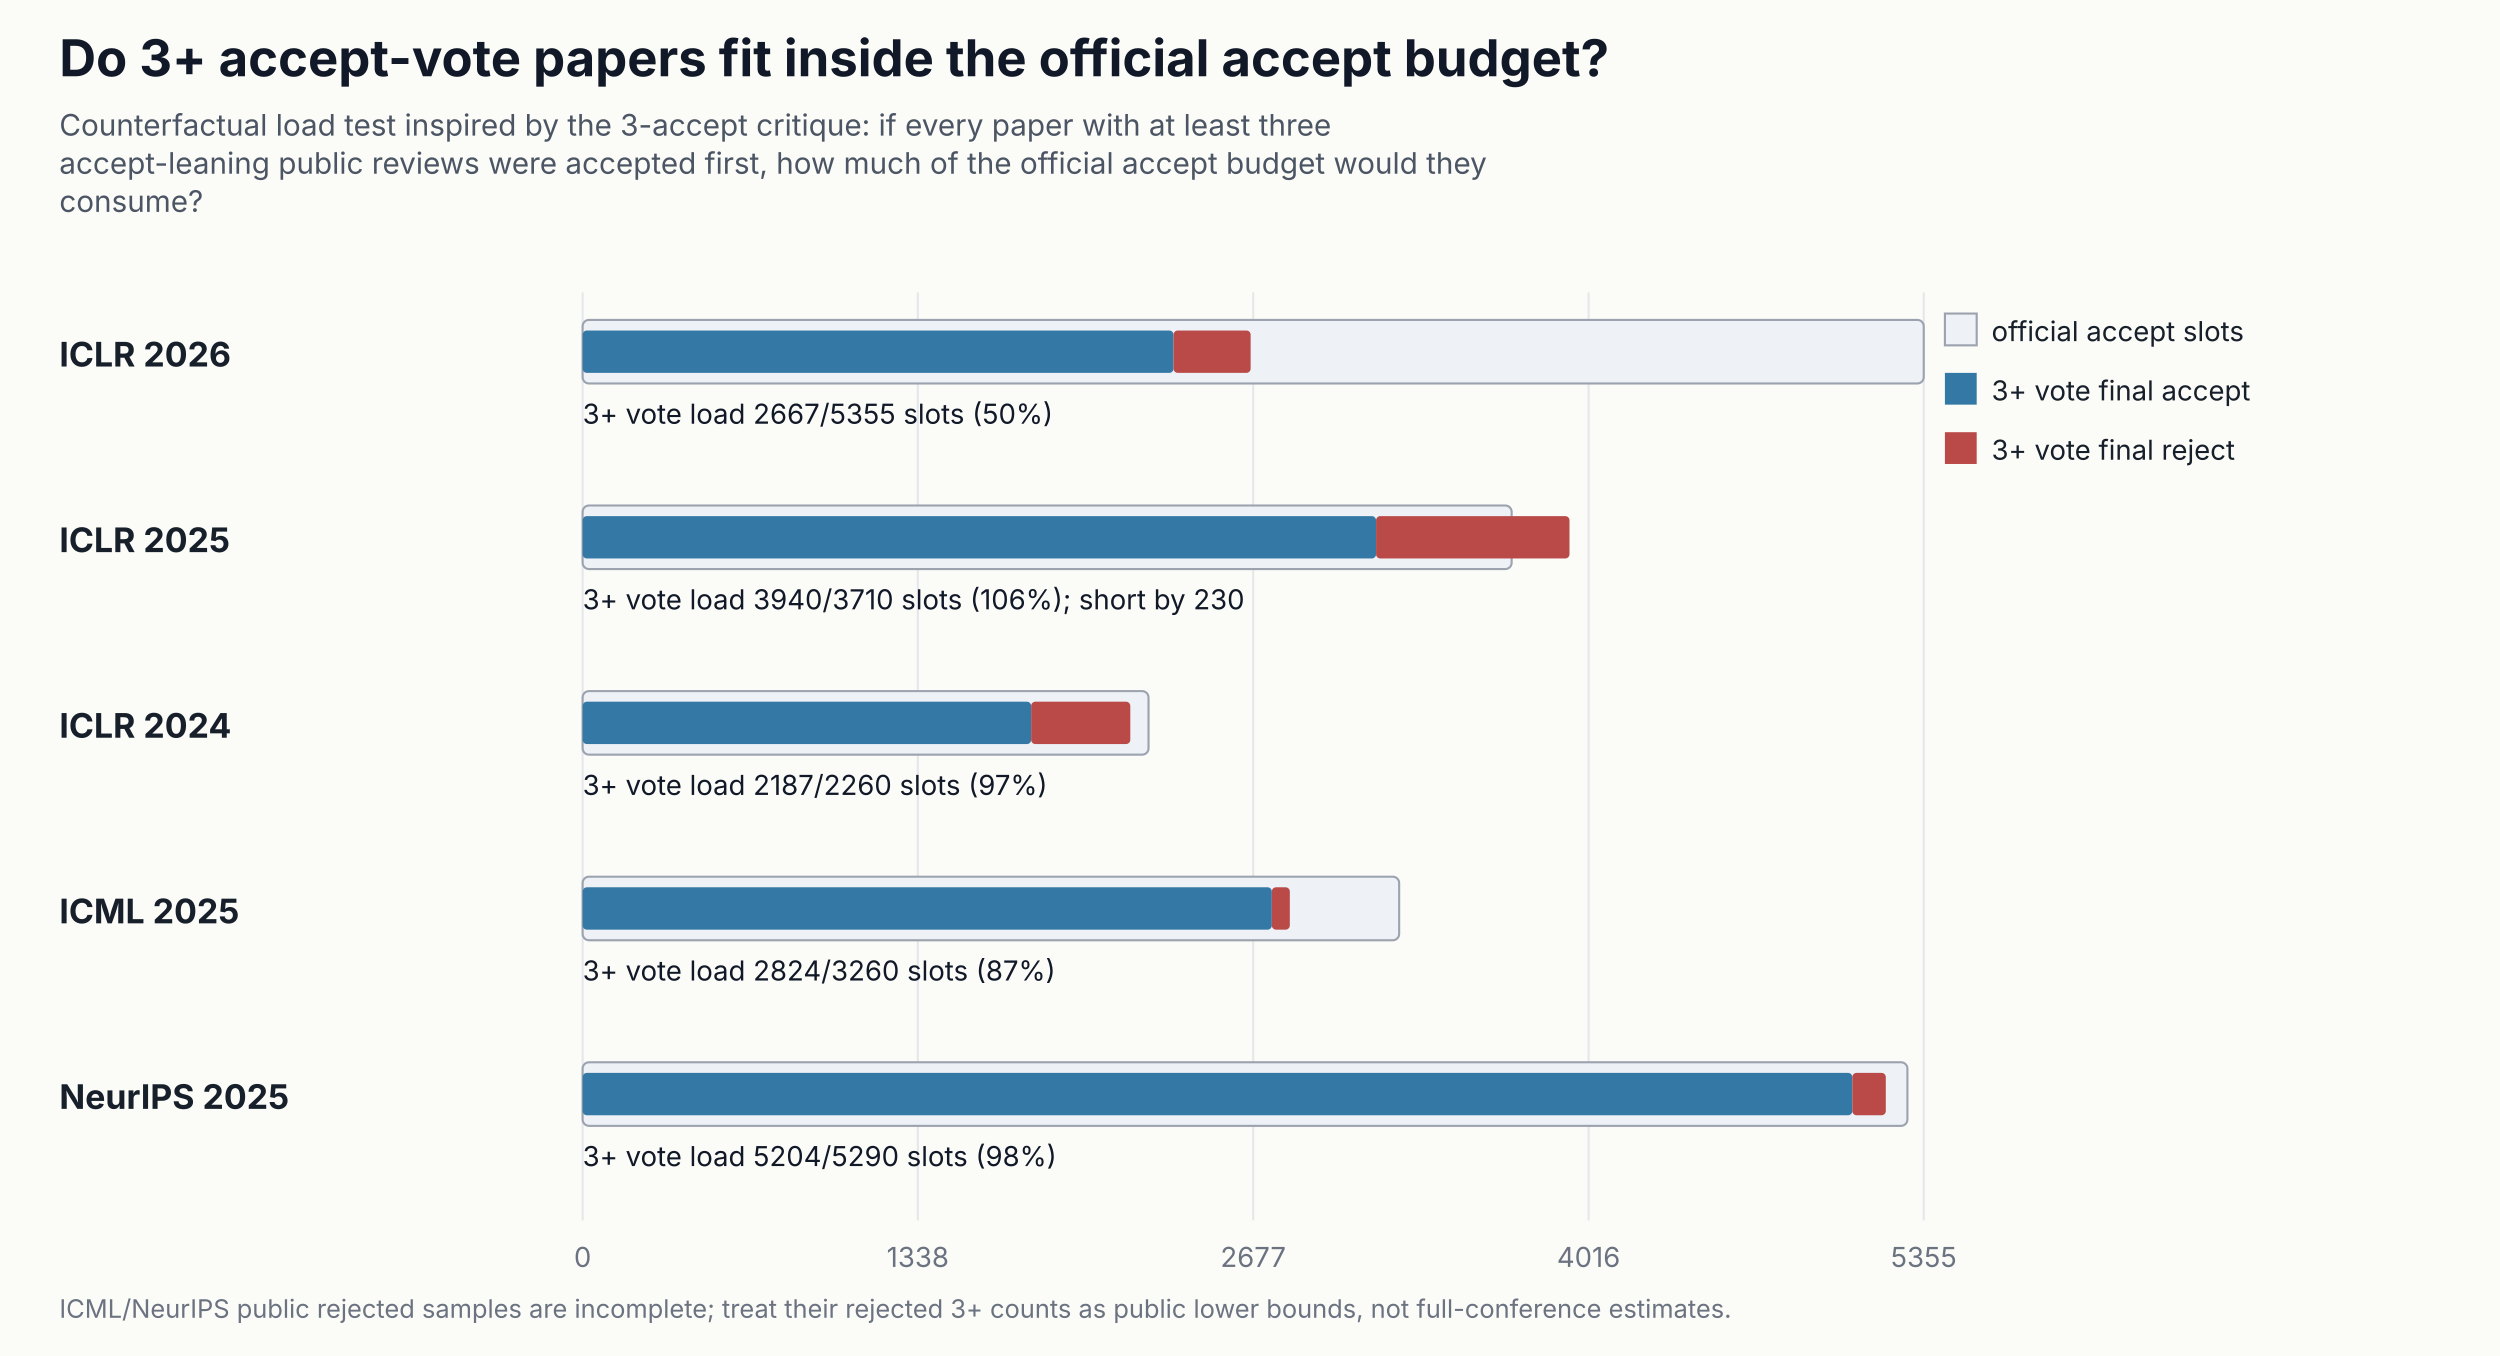
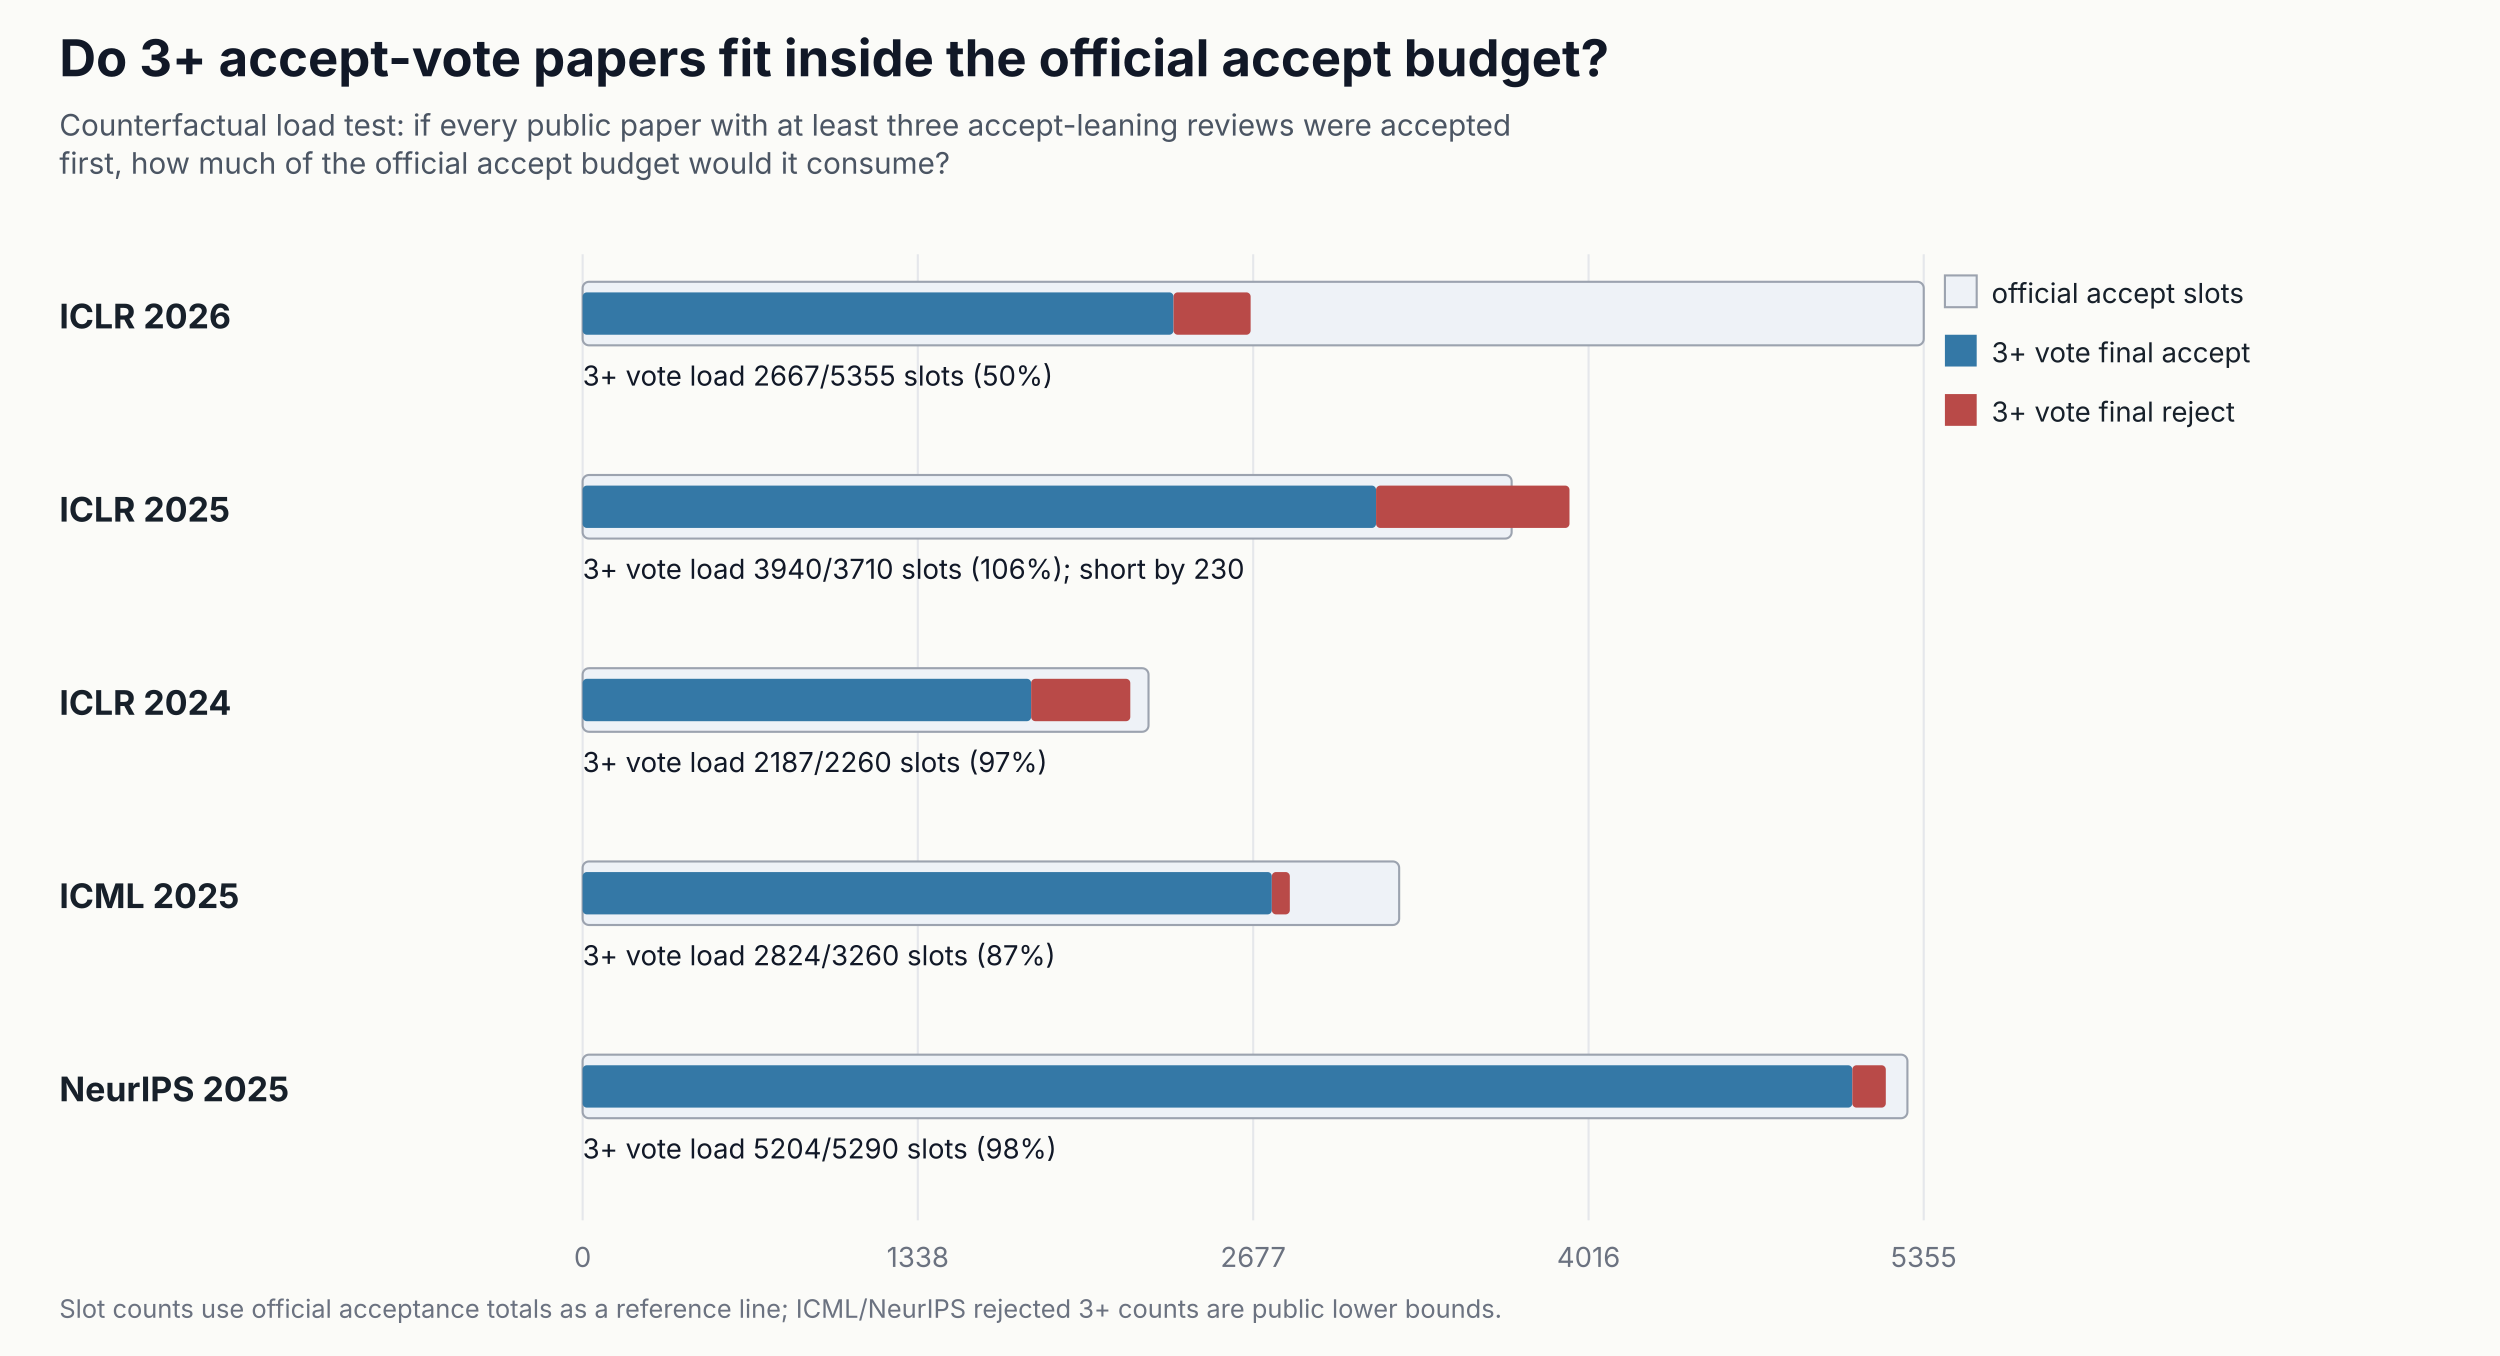
<svg xmlns="http://www.w3.org/2000/svg" width="1180" height="640" viewBox="0 0 1180 640">
  <rect width="100%" height="100%" fill="#fbfbf8" />
  <text x="28.0" y="36.0" font-family="Inter, Arial, sans-serif" font-size="24" font-weight="700" fill="#111827" text-anchor="start">Do 3+ accept-vote papers fit inside the official accept budget?</text>
-   <text x="28.0" y="64.0" font-family="Inter, Arial, sans-serif" font-size="14" font-weight="400" fill="#4b5563" text-anchor="start">Counterfactual load test inspired by the 3-accept critique: if every paper with at least three</text>
-   <text x="28.0" y="82.0" font-family="Inter, Arial, sans-serif" font-size="14" font-weight="400" fill="#4b5563" text-anchor="start">accept-leaning public reviews were accepted first, how much of the official accept budget would they</text>
-   <text x="28.0" y="100.0" font-family="Inter, Arial, sans-serif" font-size="14" font-weight="400" fill="#4b5563" text-anchor="start">consume?</text>
-   <line x1="275.0" x2="275.0" y1="138" y2="576" stroke="#e5e7eb" />
+   <text x="28.0" y="64.0" font-family="Inter, Arial, sans-serif" font-size="14" font-weight="400" fill="#4b5563" text-anchor="start">Counterfactual load test: if every public paper with at least three accept-leaning reviews were accepted</text>
+   <text x="28.0" y="82.0" font-family="Inter, Arial, sans-serif" font-size="14" font-weight="400" fill="#4b5563" text-anchor="start">first, how much of the official accept budget would it consume?</text>
+   <line x1="275.0" x2="275.0" y1="120" y2="576" stroke="#e5e7eb" />
  <text x="275.0" y="598.0" font-family="Inter, Arial, sans-serif" font-size="13" font-weight="400" fill="#6b7280" text-anchor="middle">0</text>
-   <line x1="433.2" x2="433.2" y1="138" y2="576" stroke="#e5e7eb" />
+   <line x1="433.2" x2="433.2" y1="120" y2="576" stroke="#e5e7eb" />
  <text x="433.2" y="598.0" font-family="Inter, Arial, sans-serif" font-size="13" font-weight="400" fill="#6b7280" text-anchor="middle">1338</text>
-   <line x1="591.5" x2="591.5" y1="138" y2="576" stroke="#e5e7eb" />
+   <line x1="591.5" x2="591.5" y1="120" y2="576" stroke="#e5e7eb" />
  <text x="591.5" y="598.0" font-family="Inter, Arial, sans-serif" font-size="13" font-weight="400" fill="#6b7280" text-anchor="middle">2677</text>
-   <line x1="749.8" x2="749.8" y1="138" y2="576" stroke="#e5e7eb" />
+   <line x1="749.8" x2="749.8" y1="120" y2="576" stroke="#e5e7eb" />
  <text x="749.8" y="598.0" font-family="Inter, Arial, sans-serif" font-size="13" font-weight="400" fill="#6b7280" text-anchor="middle">4016</text>
-   <line x1="908.0" x2="908.0" y1="138" y2="576" stroke="#e5e7eb" />
+   <line x1="908.0" x2="908.0" y1="120" y2="576" stroke="#e5e7eb" />
  <text x="908.0" y="598.0" font-family="Inter, Arial, sans-serif" font-size="13" font-weight="400" fill="#6b7280" text-anchor="middle">5355</text>
-   <text x="28.0" y="173.0" font-family="Inter, Arial, sans-serif" font-size="16" font-weight="700" fill="#17202a" text-anchor="start">ICLR 2026</text>
-   <rect x="275" y="151.0" width="633.0" height="30" rx="3" fill="#eef2f7" stroke="#9ca3af" />
-   <rect x="275" y="156.0" width="278.9" height="20" rx="2" fill="#3478a6" />
-   <rect x="553.9" y="156.0" width="36.4" height="20" rx="2" fill="#b94a48" />
-   <text x="275.0" y="200.0" font-family="Inter, Arial, sans-serif" font-size="13" font-weight="400" fill="#111827" text-anchor="start">3+ vote load 2667/5355 slots (50%)</text>
-   <text x="28.0" y="260.6" font-family="Inter, Arial, sans-serif" font-size="16" font-weight="700" fill="#17202a" text-anchor="start">ICLR 2025</text>
-   <rect x="275" y="238.6" width="438.5" height="30" rx="3" fill="#eef2f7" stroke="#9ca3af" />
-   <rect x="275" y="243.6" width="374.5" height="20" rx="2" fill="#3478a6" />
-   <rect x="649.5" y="243.6" width="91.3" height="20" rx="2" fill="#b94a48" />
-   <text x="275.0" y="287.6" font-family="Inter, Arial, sans-serif" font-size="13" font-weight="400" fill="#111827" text-anchor="start">3+ vote load 3940/3710 slots (106%); short by 230</text>
-   <text x="28.0" y="348.2" font-family="Inter, Arial, sans-serif" font-size="16" font-weight="700" fill="#17202a" text-anchor="start">ICLR 2024</text>
-   <rect x="275" y="326.2" width="267.1" height="30" rx="3" fill="#eef2f7" stroke="#9ca3af" />
-   <rect x="275" y="331.2" width="211.7" height="20" rx="2" fill="#3478a6" />
-   <rect x="486.7" y="331.2" width="46.8" height="20" rx="2" fill="#b94a48" />
-   <text x="275.0" y="375.2" font-family="Inter, Arial, sans-serif" font-size="13" font-weight="400" fill="#111827" text-anchor="start">3+ vote load 2187/2260 slots (97%)</text>
-   <text x="28.0" y="435.8" font-family="Inter, Arial, sans-serif" font-size="16" font-weight="700" fill="#17202a" text-anchor="start">ICML 2025</text>
-   <rect x="275" y="413.8" width="385.4" height="30" rx="3" fill="#eef2f7" stroke="#9ca3af" />
-   <rect x="275" y="418.8" width="325.3" height="20" rx="2" fill="#3478a6" />
-   <rect x="600.3" y="418.8" width="8.5" height="20" rx="2" fill="#b94a48" />
-   <text x="275.0" y="462.8" font-family="Inter, Arial, sans-serif" font-size="13" font-weight="400" fill="#111827" text-anchor="start">3+ vote load 2824/3260 slots (87%)</text>
-   <text x="28.0" y="523.4" font-family="Inter, Arial, sans-serif" font-size="16" font-weight="700" fill="#17202a" text-anchor="start">NeurIPS 2025</text>
-   <rect x="275" y="501.4" width="625.3" height="30" rx="3" fill="#eef2f7" stroke="#9ca3af" />
-   <rect x="275" y="506.4" width="599.3" height="20" rx="2" fill="#3478a6" />
-   <rect x="874.3" y="506.4" width="15.8" height="20" rx="2" fill="#b94a48" />
-   <text x="275.0" y="550.4" font-family="Inter, Arial, sans-serif" font-size="13" font-weight="400" fill="#111827" text-anchor="start">3+ vote load 5204/5290 slots (98%)</text>
-   <rect x="918" y="148" width="15" height="15" fill="#eef2f7" stroke="#9ca3af" />
-   <text x="940.0" y="161.0" font-family="Inter, Arial, sans-serif" font-size="13" font-weight="400" fill="#17202a" text-anchor="start">official accept slots</text>
-   <rect x="918" y="176" width="15" height="15" fill="#3478a6" />
-   <text x="940.0" y="189.0" font-family="Inter, Arial, sans-serif" font-size="13" font-weight="400" fill="#17202a" text-anchor="start">3+ vote final accept</text>
-   <rect x="918" y="204" width="15" height="15" fill="#b94a48" />
-   <text x="940.0" y="217.0" font-family="Inter, Arial, sans-serif" font-size="13" font-weight="400" fill="#17202a" text-anchor="start">3+ vote final reject</text>
-   <text x="28.0" y="622.0" font-family="Inter, Arial, sans-serif" font-size="12" font-weight="400" fill="#6b7280" text-anchor="start">ICML/NeurIPS public rejected samples are incomplete; treat their rejected 3+ counts as public lower bounds, not full-conference estimates.</text>
+   <text x="28.0" y="155.0" font-family="Inter, Arial, sans-serif" font-size="16" font-weight="700" fill="#17202a" text-anchor="start">ICLR 2026</text>
+   <rect x="275" y="133.0" width="633.0" height="30" rx="3" fill="#eef2f7" stroke="#9ca3af" />
+   <rect x="275" y="138.0" width="278.9" height="20" rx="2" fill="#3478a6" />
+   <rect x="553.9" y="138.0" width="36.4" height="20" rx="2" fill="#b94a48" />
+   <text x="275.0" y="182.0" font-family="Inter, Arial, sans-serif" font-size="13" font-weight="400" fill="#111827" text-anchor="start">3+ vote load 2667/5355 slots (50%)</text>
+   <text x="28.0" y="246.2" font-family="Inter, Arial, sans-serif" font-size="16" font-weight="700" fill="#17202a" text-anchor="start">ICLR 2025</text>
+   <rect x="275" y="224.2" width="438.5" height="30" rx="3" fill="#eef2f7" stroke="#9ca3af" />
+   <rect x="275" y="229.2" width="374.5" height="20" rx="2" fill="#3478a6" />
+   <rect x="649.5" y="229.2" width="91.3" height="20" rx="2" fill="#b94a48" />
+   <text x="275.0" y="273.2" font-family="Inter, Arial, sans-serif" font-size="13" font-weight="400" fill="#111827" text-anchor="start">3+ vote load 3940/3710 slots (106%); short by 230</text>
+   <text x="28.0" y="337.4" font-family="Inter, Arial, sans-serif" font-size="16" font-weight="700" fill="#17202a" text-anchor="start">ICLR 2024</text>
+   <rect x="275" y="315.4" width="267.1" height="30" rx="3" fill="#eef2f7" stroke="#9ca3af" />
+   <rect x="275" y="320.4" width="211.7" height="20" rx="2" fill="#3478a6" />
+   <rect x="486.7" y="320.4" width="46.8" height="20" rx="2" fill="#b94a48" />
+   <text x="275.0" y="364.4" font-family="Inter, Arial, sans-serif" font-size="13" font-weight="400" fill="#111827" text-anchor="start">3+ vote load 2187/2260 slots (97%)</text>
+   <text x="28.0" y="428.6" font-family="Inter, Arial, sans-serif" font-size="16" font-weight="700" fill="#17202a" text-anchor="start">ICML 2025</text>
+   <rect x="275" y="406.6" width="385.4" height="30" rx="3" fill="#eef2f7" stroke="#9ca3af" />
+   <rect x="275" y="411.6" width="325.3" height="20" rx="2" fill="#3478a6" />
+   <rect x="600.3" y="411.6" width="8.5" height="20" rx="2" fill="#b94a48" />
+   <text x="275.0" y="455.6" font-family="Inter, Arial, sans-serif" font-size="13" font-weight="400" fill="#111827" text-anchor="start">3+ vote load 2824/3260 slots (87%)</text>
+   <text x="28.0" y="519.8" font-family="Inter, Arial, sans-serif" font-size="16" font-weight="700" fill="#17202a" text-anchor="start">NeurIPS 2025</text>
+   <rect x="275" y="497.8" width="625.3" height="30" rx="3" fill="#eef2f7" stroke="#9ca3af" />
+   <rect x="275" y="502.8" width="599.3" height="20" rx="2" fill="#3478a6" />
+   <rect x="874.3" y="502.8" width="15.8" height="20" rx="2" fill="#b94a48" />
+   <text x="275.0" y="546.8" font-family="Inter, Arial, sans-serif" font-size="13" font-weight="400" fill="#111827" text-anchor="start">3+ vote load 5204/5290 slots (98%)</text>
+   <rect x="918" y="130" width="15" height="15" fill="#eef2f7" stroke="#9ca3af" />
+   <text x="940.0" y="143.0" font-family="Inter, Arial, sans-serif" font-size="13" font-weight="400" fill="#17202a" text-anchor="start">official accept slots</text>
+   <rect x="918" y="158" width="15" height="15" fill="#3478a6" />
+   <text x="940.0" y="171.0" font-family="Inter, Arial, sans-serif" font-size="13" font-weight="400" fill="#17202a" text-anchor="start">3+ vote final accept</text>
+   <rect x="918" y="186" width="15" height="15" fill="#b94a48" />
+   <text x="940.0" y="199.0" font-family="Inter, Arial, sans-serif" font-size="13" font-weight="400" fill="#17202a" text-anchor="start">3+ vote final reject</text>
+   <text x="28.0" y="622.0" font-family="Inter, Arial, sans-serif" font-size="12" font-weight="400" fill="#6b7280" text-anchor="start">Slot counts use official acceptance totals as a reference line; ICML/NeurIPS rejected 3+ counts are public lower bounds.</text>
</svg>
